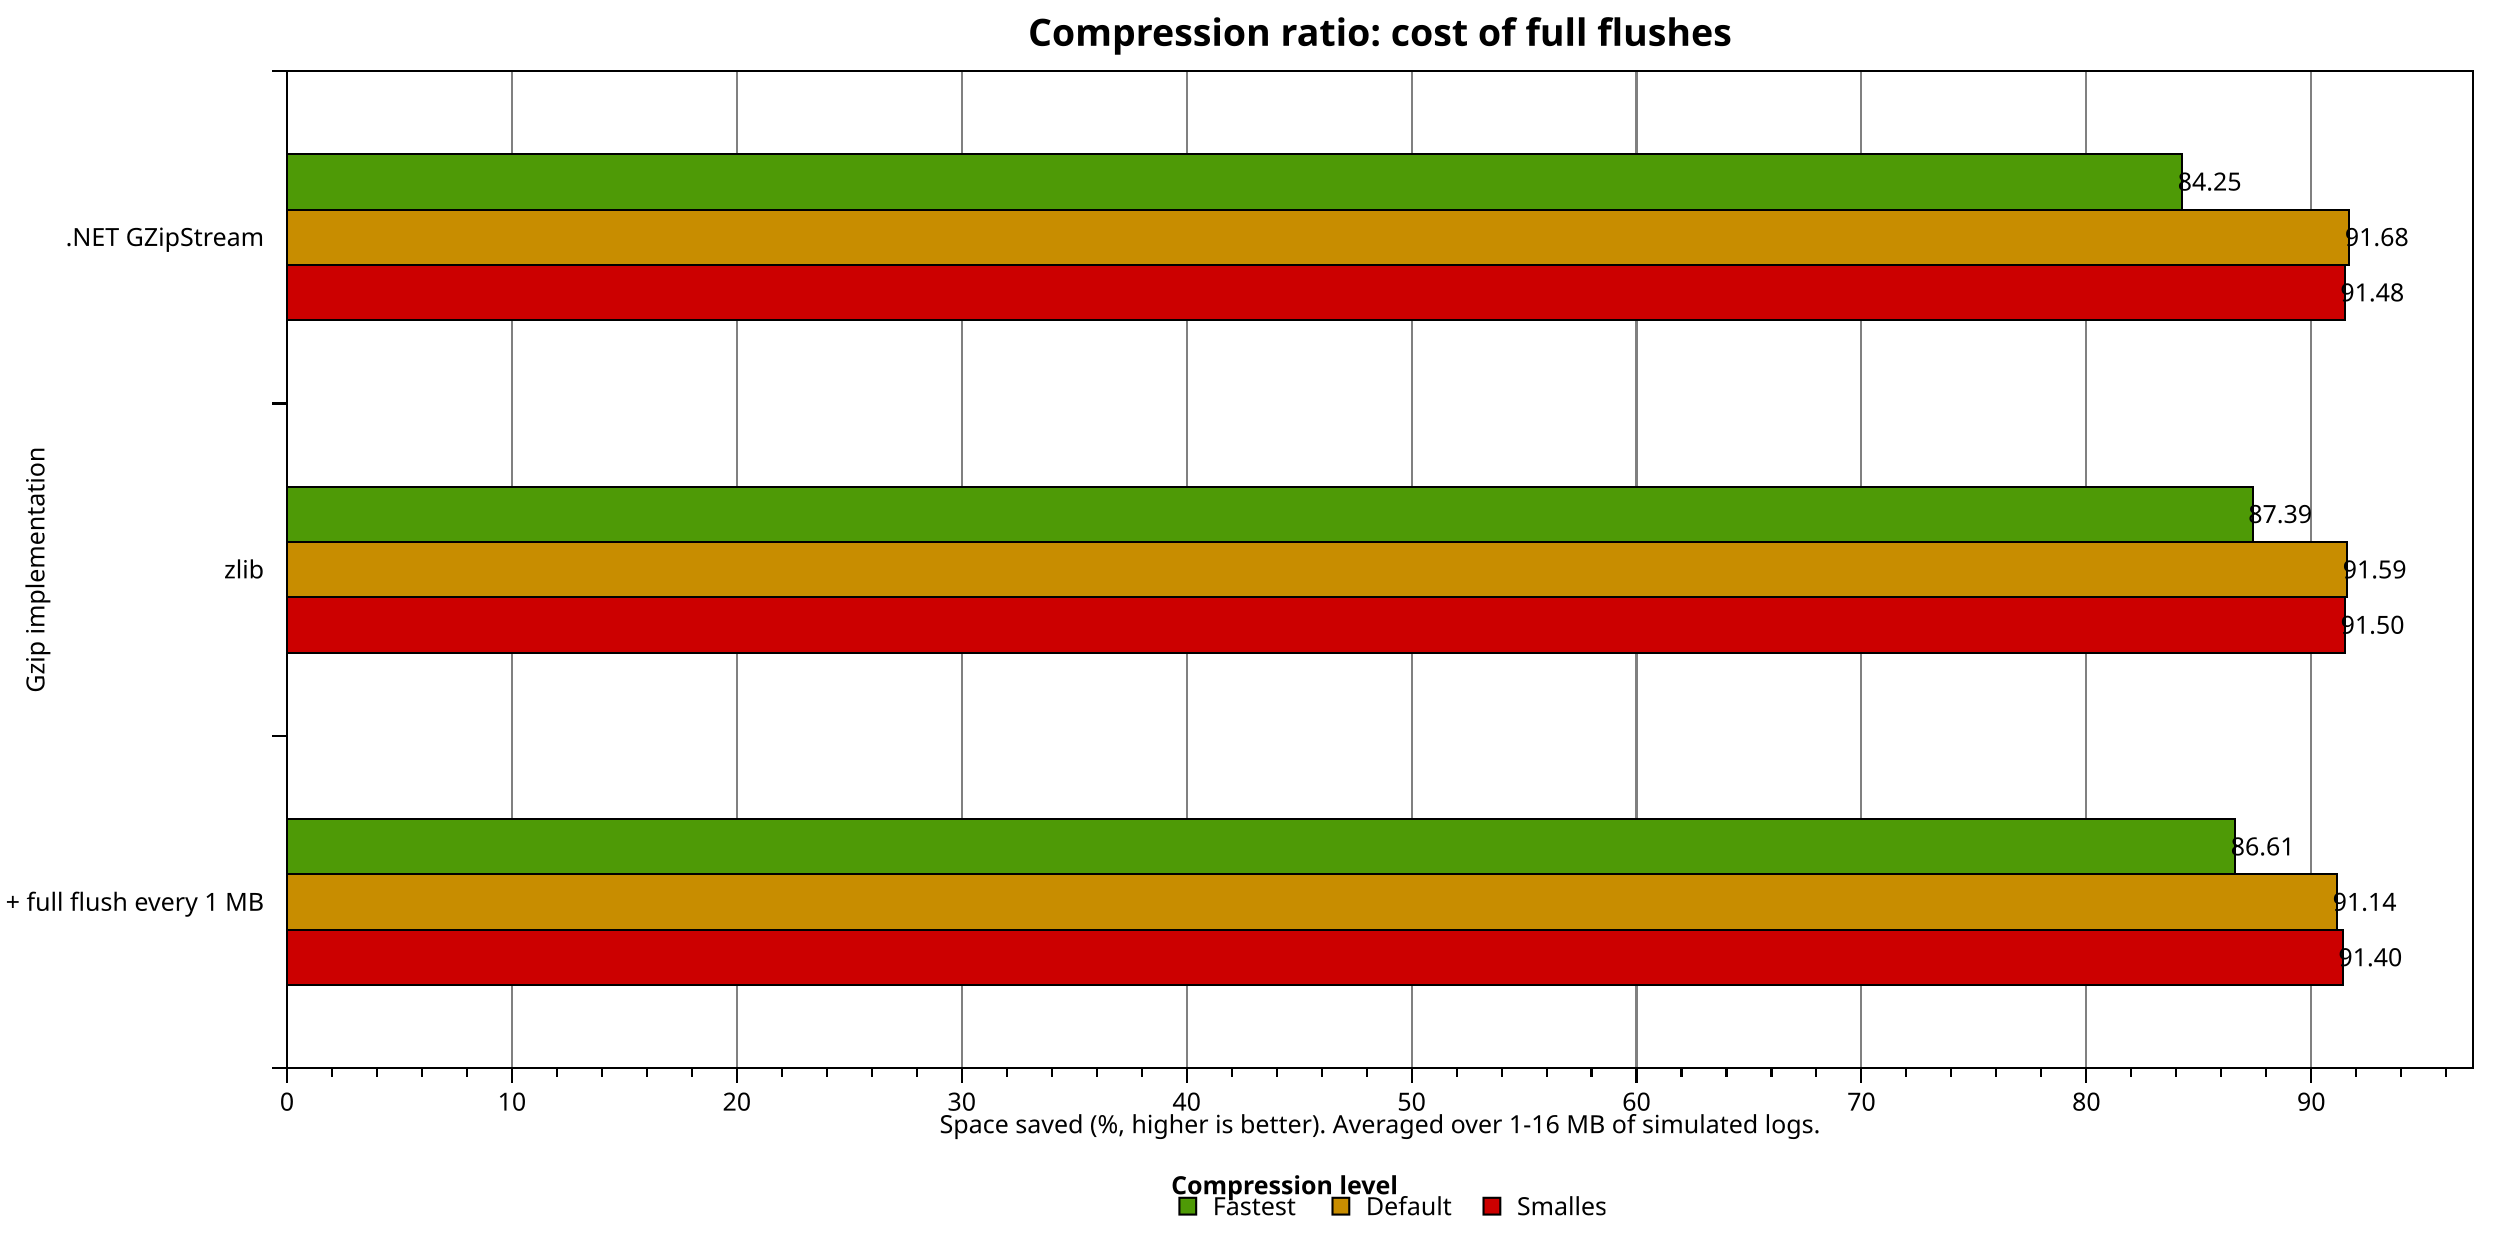
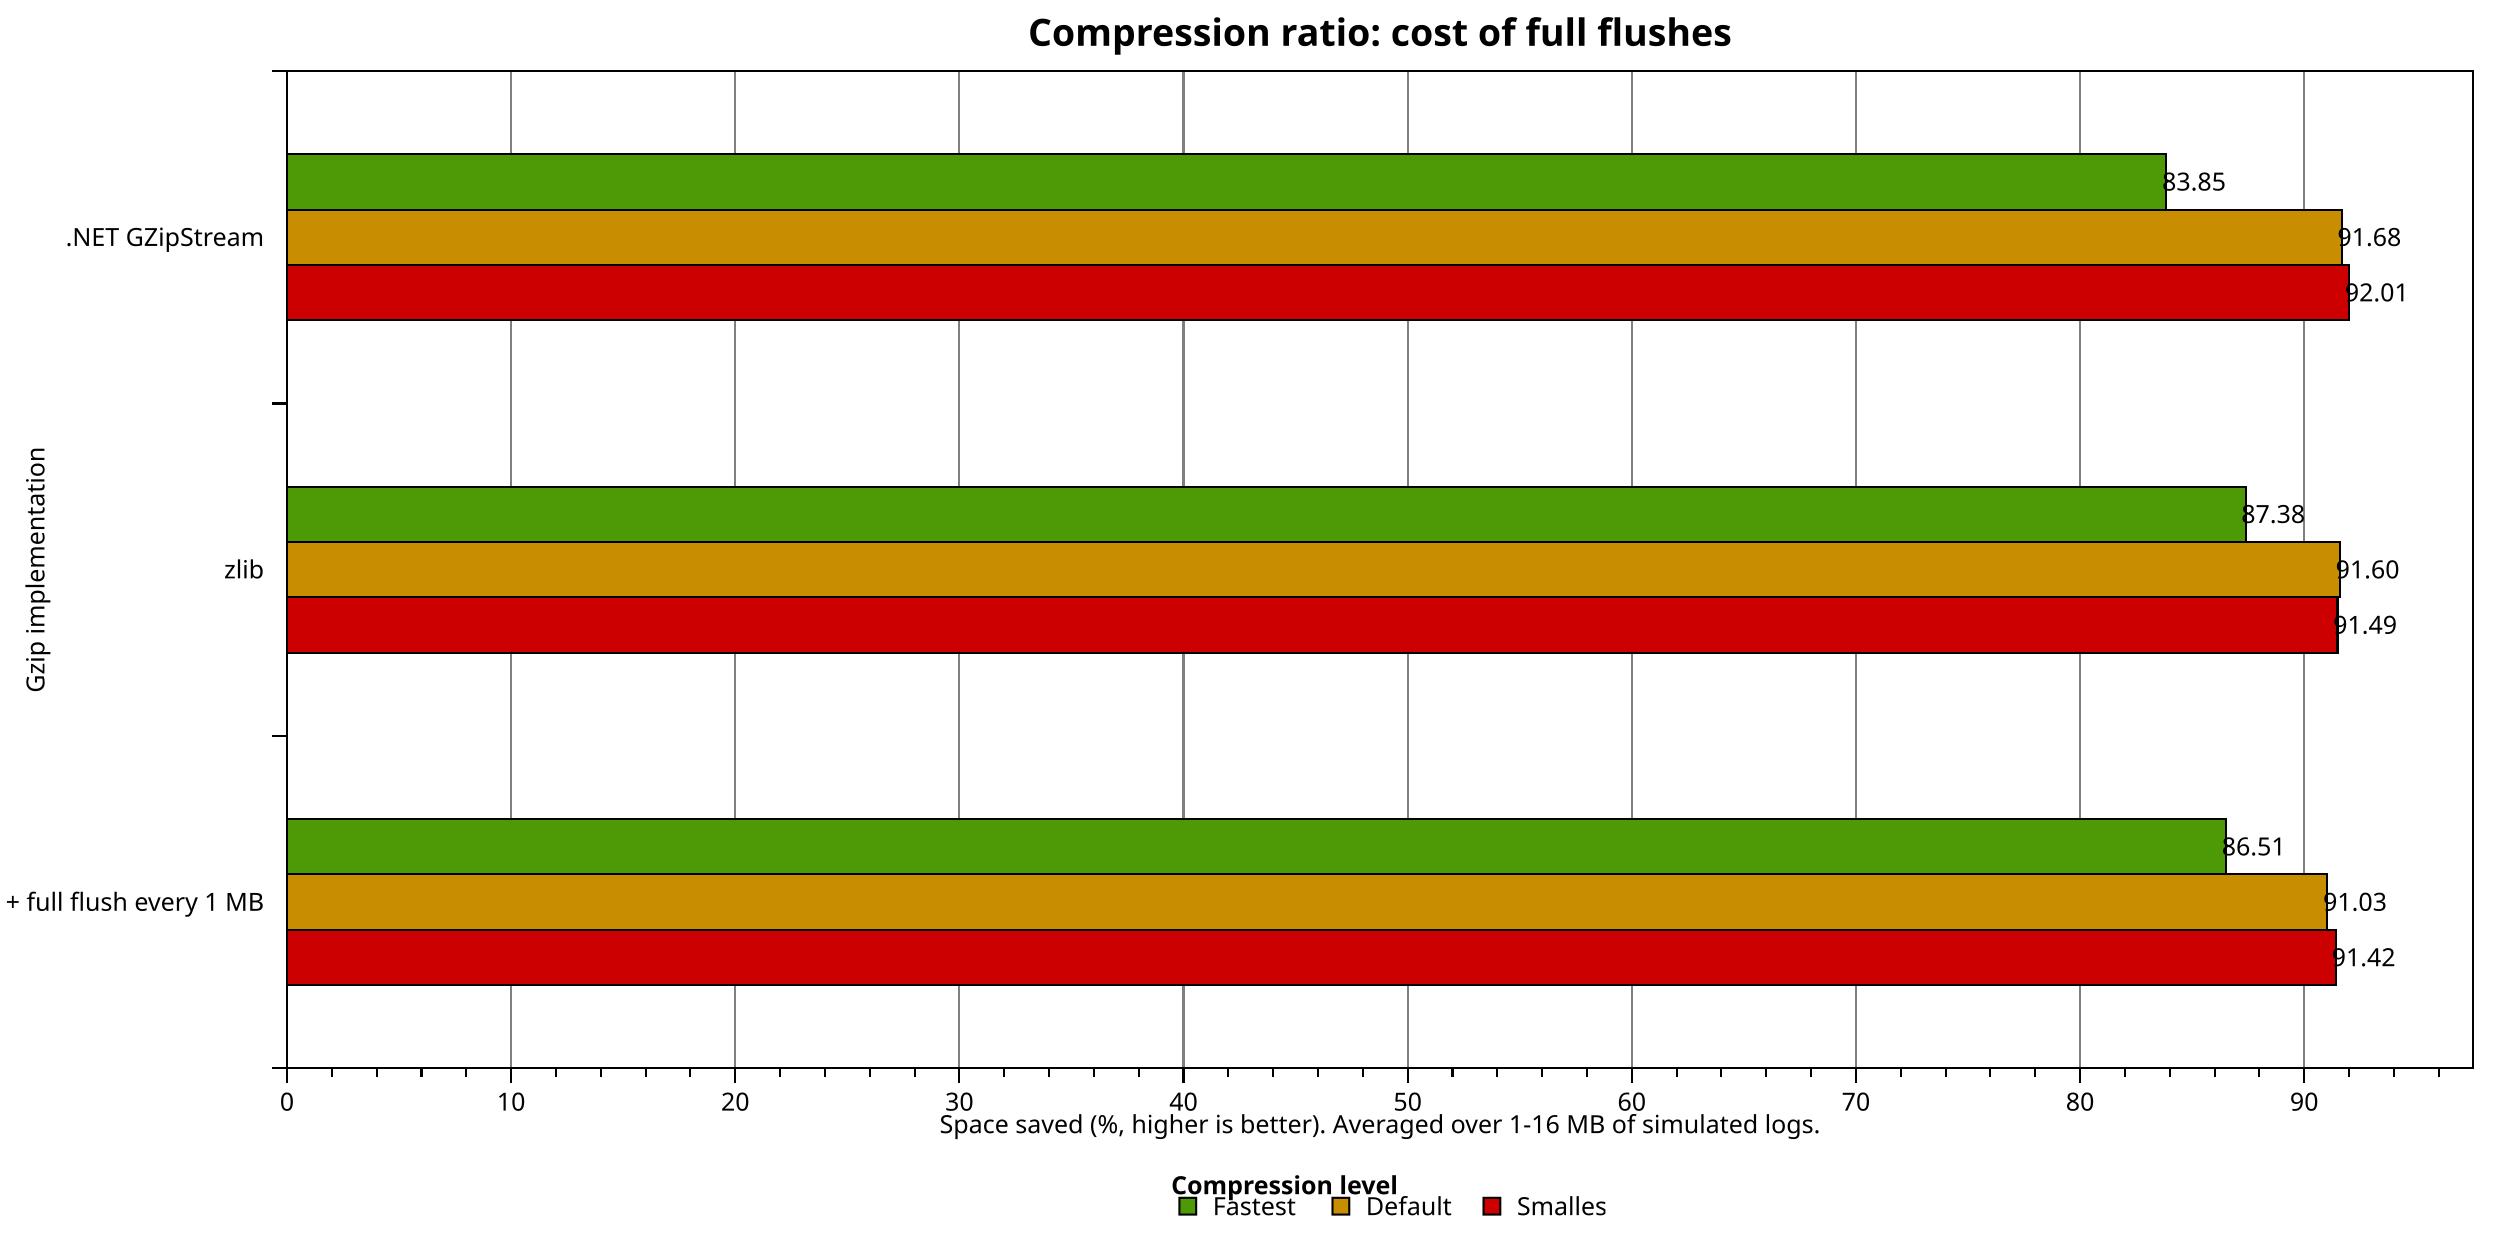
<svg xmlns="http://www.w3.org/2000/svg" width="1200" height="600" version="1.1">
+   <rect x="0" y="0" width="1200" height="600" style="fill:rgb(255,255,255);stroke:none;" />
  <defs>
    <clipPath id="clipPath1">
      <rect x="0" y="0" width="1200" height="600" />
    </clipPath>
  </defs>
  <g clip-path="url(#clipPath1)">
-     <polyline points="159.343,512.788 159.343,516.788" style="fill:none;stroke:black;stroke-width:1" shape-rendering="crispEdges" />
-     <polyline points="180.935,512.788 180.935,516.788" style="fill:none;stroke:black;stroke-width:1" shape-rendering="crispEdges" />
-     <polyline points="202.528,512.788 202.528,516.788" style="fill:none;stroke:black;stroke-width:1" shape-rendering="crispEdges" />
-     <polyline points="224.12,512.788 224.12,516.788" style="fill:none;stroke:black;stroke-width:1" shape-rendering="crispEdges" />
-     <polyline points="267.306,512.788 267.306,516.788" style="fill:none;stroke:black;stroke-width:1" shape-rendering="crispEdges" />
-     <polyline points="288.899,512.788 288.899,516.788" style="fill:none;stroke:black;stroke-width:1" shape-rendering="crispEdges" />
-     <polyline points="310.491,512.788 310.491,516.788" style="fill:none;stroke:black;stroke-width:1" shape-rendering="crispEdges" />
-     <polyline points="332.084,512.788 332.084,516.788" style="fill:none;stroke:black;stroke-width:1" shape-rendering="crispEdges" />
-     <polyline points="375.269,512.788 375.269,516.788" style="fill:none;stroke:black;stroke-width:1" shape-rendering="crispEdges" />
-     <polyline points="396.862,512.788 396.862,516.788" style="fill:none;stroke:black;stroke-width:1" shape-rendering="crispEdges" />
-     <polyline points="418.454,512.788 418.454,516.788" style="fill:none;stroke:black;stroke-width:1" shape-rendering="crispEdges" />
-     <polyline points="440.047,512.788 440.047,516.788" style="fill:none;stroke:black;stroke-width:1" shape-rendering="crispEdges" />
-     <polyline points="483.232,512.788 483.232,516.788" style="fill:none;stroke:black;stroke-width:1" shape-rendering="crispEdges" />
-     <polyline points="504.825,512.788 504.825,516.788" style="fill:none;stroke:black;stroke-width:1" shape-rendering="crispEdges" />
-     <polyline points="526.417,512.788 526.417,516.788" style="fill:none;stroke:black;stroke-width:1" shape-rendering="crispEdges" />
-     <polyline points="548.01,512.788 548.01,516.788" style="fill:none;stroke:black;stroke-width:1" shape-rendering="crispEdges" />
-     <polyline points="591.195,512.788 591.195,516.788" style="fill:none;stroke:black;stroke-width:1" shape-rendering="crispEdges" />
-     <polyline points="612.788,512.788 612.788,516.788" style="fill:none;stroke:black;stroke-width:1" shape-rendering="crispEdges" />
-     <polyline points="634.381,512.788 634.381,516.788" style="fill:none;stroke:black;stroke-width:1" shape-rendering="crispEdges" />
-     <polyline points="655.973,512.788 655.973,516.788" style="fill:none;stroke:black;stroke-width:1" shape-rendering="crispEdges" />
-     <polyline points="699.159,512.788 699.159,516.788" style="fill:none;stroke:black;stroke-width:1" shape-rendering="crispEdges" />
-     <polyline points="720.751,512.788 720.751,516.788" style="fill:none;stroke:black;stroke-width:1" shape-rendering="crispEdges" />
-     <polyline points="742.344,512.788 742.344,516.788" style="fill:none;stroke:black;stroke-width:1" shape-rendering="crispEdges" />
-     <polyline points="763.936,512.788 763.936,516.788" style="fill:none;stroke:black;stroke-width:1" shape-rendering="crispEdges" />
-     <polyline points="807.122,512.788 807.122,516.788" style="fill:none;stroke:black;stroke-width:1" shape-rendering="crispEdges" />
-     <polyline points="828.714,512.788 828.714,516.788" style="fill:none;stroke:black;stroke-width:1" shape-rendering="crispEdges" />
-     <polyline points="850.307,512.788 850.307,516.788" style="fill:none;stroke:black;stroke-width:1" shape-rendering="crispEdges" />
-     <polyline points="871.9,512.788 871.9,516.788" style="fill:none;stroke:black;stroke-width:1" shape-rendering="crispEdges" />
-     <polyline points="915.085,512.788 915.085,516.788" style="fill:none;stroke:black;stroke-width:1" shape-rendering="crispEdges" />
-     <polyline points="936.678,512.788 936.678,516.788" style="fill:none;stroke:black;stroke-width:1" shape-rendering="crispEdges" />
-     <polyline points="958.27,512.788 958.27,516.788" style="fill:none;stroke:black;stroke-width:1" shape-rendering="crispEdges" />
-     <polyline points="979.863,512.788 979.863,516.788" style="fill:none;stroke:black;stroke-width:1" shape-rendering="crispEdges" />
-     <polyline points="1023.048,512.788 1023.048,516.788" style="fill:none;stroke:black;stroke-width:1" shape-rendering="crispEdges" />
-     <polyline points="1044.641,512.788 1044.641,516.788" style="fill:none;stroke:black;stroke-width:1" shape-rendering="crispEdges" />
-     <polyline points="1066.233,512.788 1066.233,516.788" style="fill:none;stroke:black;stroke-width:1" shape-rendering="crispEdges" />
-     <polyline points="1087.826,512.788 1087.826,516.788" style="fill:none;stroke:black;stroke-width:1" shape-rendering="crispEdges" />
-     <polyline points="1131.011,512.788 1131.011,516.788" style="fill:none;stroke:black;stroke-width:1" shape-rendering="crispEdges" />
-     <polyline points="1152.604,512.788 1152.604,516.788" style="fill:none;stroke:black;stroke-width:1" shape-rendering="crispEdges" />
-     <polyline points="1174.197,512.788 1174.197,516.788" style="fill:none;stroke:black;stroke-width:1" shape-rendering="crispEdges" />
+     <polyline points="159.267,512.788 159.267,516.788" style="fill:none;stroke:black;stroke-width:1" shape-rendering="crispEdges" />
+     <polyline points="180.784,512.788 180.784,516.788" style="fill:none;stroke:black;stroke-width:1" shape-rendering="crispEdges" />
+     <polyline points="202.301,512.788 202.301,516.788" style="fill:none;stroke:black;stroke-width:1" shape-rendering="crispEdges" />
+     <polyline points="223.818,512.788 223.818,516.788" style="fill:none;stroke:black;stroke-width:1" shape-rendering="crispEdges" />
+     <polyline points="266.852,512.788 266.852,516.788" style="fill:none;stroke:black;stroke-width:1" shape-rendering="crispEdges" />
+     <polyline points="288.369,512.788 288.369,516.788" style="fill:none;stroke:black;stroke-width:1" shape-rendering="crispEdges" />
+     <polyline points="309.886,512.788 309.886,516.788" style="fill:none;stroke:black;stroke-width:1" shape-rendering="crispEdges" />
+     <polyline points="331.403,512.788 331.403,516.788" style="fill:none;stroke:black;stroke-width:1" shape-rendering="crispEdges" />
+     <polyline points="374.437,512.788 374.437,516.788" style="fill:none;stroke:black;stroke-width:1" shape-rendering="crispEdges" />
+     <polyline points="395.954,512.788 395.954,516.788" style="fill:none;stroke:black;stroke-width:1" shape-rendering="crispEdges" />
+     <polyline points="417.471,512.788 417.471,516.788" style="fill:none;stroke:black;stroke-width:1" shape-rendering="crispEdges" />
+     <polyline points="438.988,512.788 438.988,516.788" style="fill:none;stroke:black;stroke-width:1" shape-rendering="crispEdges" />
+     <polyline points="482.022,512.788 482.022,516.788" style="fill:none;stroke:black;stroke-width:1" shape-rendering="crispEdges" />
+     <polyline points="503.539,512.788 503.539,516.788" style="fill:none;stroke:black;stroke-width:1" shape-rendering="crispEdges" />
+     <polyline points="525.056,512.788 525.056,516.788" style="fill:none;stroke:black;stroke-width:1" shape-rendering="crispEdges" />
+     <polyline points="546.573,512.788 546.573,516.788" style="fill:none;stroke:black;stroke-width:1" shape-rendering="crispEdges" />
+     <polyline points="589.607,512.788 589.607,516.788" style="fill:none;stroke:black;stroke-width:1" shape-rendering="crispEdges" />
+     <polyline points="611.124,512.788 611.124,516.788" style="fill:none;stroke:black;stroke-width:1" shape-rendering="crispEdges" />
+     <polyline points="632.641,512.788 632.641,516.788" style="fill:none;stroke:black;stroke-width:1" shape-rendering="crispEdges" />
+     <polyline points="654.158,512.788 654.158,516.788" style="fill:none;stroke:black;stroke-width:1" shape-rendering="crispEdges" />
+     <polyline points="697.192,512.788 697.192,516.788" style="fill:none;stroke:black;stroke-width:1" shape-rendering="crispEdges" />
+     <polyline points="718.709,512.788 718.709,516.788" style="fill:none;stroke:black;stroke-width:1" shape-rendering="crispEdges" />
+     <polyline points="740.226,512.788 740.226,516.788" style="fill:none;stroke:black;stroke-width:1" shape-rendering="crispEdges" />
+     <polyline points="761.743,512.788 761.743,516.788" style="fill:none;stroke:black;stroke-width:1" shape-rendering="crispEdges" />
+     <polyline points="804.778,512.788 804.778,516.788" style="fill:none;stroke:black;stroke-width:1" shape-rendering="crispEdges" />
+     <polyline points="826.294,512.788 826.294,516.788" style="fill:none;stroke:black;stroke-width:1" shape-rendering="crispEdges" />
+     <polyline points="847.812,512.788 847.812,516.788" style="fill:none;stroke:black;stroke-width:1" shape-rendering="crispEdges" />
+     <polyline points="869.328,512.788 869.328,516.788" style="fill:none;stroke:black;stroke-width:1" shape-rendering="crispEdges" />
+     <polyline points="912.362,512.788 912.362,516.788" style="fill:none;stroke:black;stroke-width:1" shape-rendering="crispEdges" />
+     <polyline points="933.88,512.788 933.88,516.788" style="fill:none;stroke:black;stroke-width:1" shape-rendering="crispEdges" />
+     <polyline points="955.397,512.788 955.397,516.788" style="fill:none;stroke:black;stroke-width:1" shape-rendering="crispEdges" />
+     <polyline points="976.914,512.788 976.914,516.788" style="fill:none;stroke:black;stroke-width:1" shape-rendering="crispEdges" />
+     <polyline points="1019.948,512.788 1019.948,516.788" style="fill:none;stroke:black;stroke-width:1" shape-rendering="crispEdges" />
+     <polyline points="1041.465,512.788 1041.465,516.788" style="fill:none;stroke:black;stroke-width:1" shape-rendering="crispEdges" />
+     <polyline points="1062.982,512.788 1062.982,516.788" style="fill:none;stroke:black;stroke-width:1" shape-rendering="crispEdges" />
+     <polyline points="1084.499,512.788 1084.499,516.788" style="fill:none;stroke:black;stroke-width:1" shape-rendering="crispEdges" />
+     <polyline points="1127.533,512.788 1127.533,516.788" style="fill:none;stroke:black;stroke-width:1" shape-rendering="crispEdges" />
+     <polyline points="1149.05,512.788 1149.05,516.788" style="fill:none;stroke:black;stroke-width:1" shape-rendering="crispEdges" />
+     <polyline points="1170.567,512.788 1170.567,516.788" style="fill:none;stroke:black;stroke-width:1" shape-rendering="crispEdges" />
    <text dominant-baseline="middle" text-anchor="end" transform="translate(126.75,113.8863)" font-family="Segoe UI" font-size="12" font-weight="400" fill="black">.NET GZipStream</text>
    <text dominant-baseline="middle" text-anchor="end" transform="translate(126.75,273.447)" font-family="Segoe UI" font-size="12" font-weight="400" fill="black">zlib</text>
    <text dominant-baseline="middle" text-anchor="end" transform="translate(126.75,433.0077)" font-family="Segoe UI" font-size="12" font-weight="400" fill="black">zlib + full flush every 1 MB</text>
    <polyline points="137.75,34.106 130.75,34.106" style="fill:none;stroke:black;stroke-width:1" shape-rendering="crispEdges" />
    <polyline points="137.75,193.667 130.75,193.667" style="fill:none;stroke:black;stroke-width:1" shape-rendering="crispEdges" />
    <polyline points="137.75,353.227 130.75,353.227" style="fill:none;stroke:black;stroke-width:1" shape-rendering="crispEdges" />
    <polyline points="137.75,512.788 130.75,512.788" style="fill:none;stroke:black;stroke-width:1" shape-rendering="crispEdges" />
    <text dominant-baseline="hanging" text-anchor="middle" transform="translate(12,273.447) rotate(-90)" font-family="Segoe UI" font-size="12" font-weight="400" fill="black">Gzip implementation</text>
    <text dominant-baseline="hanging" text-anchor="middle" transform="translate(137.75,523.788)" font-family="Segoe UI" font-size="12" font-weight="400" fill="black">0</text>
-     <text dominant-baseline="hanging" text-anchor="middle" transform="translate(245.7132,523.788)" font-family="Segoe UI" font-size="12" font-weight="400" fill="black">10</text>
-     <text dominant-baseline="hanging" text-anchor="middle" transform="translate(353.6764,523.788)" font-family="Segoe UI" font-size="12" font-weight="400" fill="black">20</text>
-     <text dominant-baseline="hanging" text-anchor="middle" transform="translate(461.6395,523.788)" font-family="Segoe UI" font-size="12" font-weight="400" fill="black">30</text>
-     <text dominant-baseline="hanging" text-anchor="middle" transform="translate(569.6027,523.788)" font-family="Segoe UI" font-size="12" font-weight="400" fill="black">40</text>
-     <text dominant-baseline="hanging" text-anchor="middle" transform="translate(677.5659,523.788)" font-family="Segoe UI" font-size="12" font-weight="400" fill="black">50</text>
-     <text dominant-baseline="hanging" text-anchor="middle" transform="translate(785.5291,523.788)" font-family="Segoe UI" font-size="12" font-weight="400" fill="black">60</text>
-     <text dominant-baseline="hanging" text-anchor="middle" transform="translate(893.4923,523.788)" font-family="Segoe UI" font-size="12" font-weight="400" fill="black">70</text>
-     <text dominant-baseline="hanging" text-anchor="middle" transform="translate(1001.455,523.788)" font-family="Segoe UI" font-size="12" font-weight="400" fill="black">80</text>
-     <text dominant-baseline="hanging" text-anchor="middle" transform="translate(1109.419,523.788)" font-family="Segoe UI" font-size="12" font-weight="400" fill="black">90</text>
+     <text dominant-baseline="hanging" text-anchor="middle" transform="translate(245.3351,523.788)" font-family="Segoe UI" font-size="12" font-weight="400" fill="black">10</text>
+     <text dominant-baseline="hanging" text-anchor="middle" transform="translate(352.9201,523.788)" font-family="Segoe UI" font-size="12" font-weight="400" fill="black">20</text>
+     <text dominant-baseline="hanging" text-anchor="middle" transform="translate(460.5052,523.788)" font-family="Segoe UI" font-size="12" font-weight="400" fill="black">30</text>
+     <text dominant-baseline="hanging" text-anchor="middle" transform="translate(568.0903,523.788)" font-family="Segoe UI" font-size="12" font-weight="400" fill="black">40</text>
+     <text dominant-baseline="hanging" text-anchor="middle" transform="translate(675.6754,523.788)" font-family="Segoe UI" font-size="12" font-weight="400" fill="black">50</text>
+     <text dominant-baseline="hanging" text-anchor="middle" transform="translate(783.2604,523.788)" font-family="Segoe UI" font-size="12" font-weight="400" fill="black">60</text>
+     <text dominant-baseline="hanging" text-anchor="middle" transform="translate(890.8455,523.788)" font-family="Segoe UI" font-size="12" font-weight="400" fill="black">70</text>
+     <text dominant-baseline="hanging" text-anchor="middle" transform="translate(998.4306,523.788)" font-family="Segoe UI" font-size="12" font-weight="400" fill="black">80</text>
+     <text dominant-baseline="hanging" text-anchor="middle" transform="translate(1106.016,523.788)" font-family="Segoe UI" font-size="12" font-weight="400" fill="black">90</text>
    <polyline points="137.75,34.106 137.75,512.788" style="fill:none;stroke:rgb(128,128,128);stroke-width:1" shape-rendering="crispEdges" />
-     <polyline points="245.713,34.106 245.713,512.788" style="fill:none;stroke:rgb(128,128,128);stroke-width:1" shape-rendering="crispEdges" />
-     <polyline points="353.676,34.106 353.676,512.788" style="fill:none;stroke:rgb(128,128,128);stroke-width:1" shape-rendering="crispEdges" />
-     <polyline points="461.639,34.106 461.639,512.788" style="fill:none;stroke:rgb(128,128,128);stroke-width:1" shape-rendering="crispEdges" />
-     <polyline points="569.603,34.106 569.603,512.788" style="fill:none;stroke:rgb(128,128,128);stroke-width:1" shape-rendering="crispEdges" />
-     <polyline points="677.566,34.106 677.566,512.788" style="fill:none;stroke:rgb(128,128,128);stroke-width:1" shape-rendering="crispEdges" />
-     <polyline points="785.529,34.106 785.529,512.788" style="fill:none;stroke:rgb(128,128,128);stroke-width:1" shape-rendering="crispEdges" />
-     <polyline points="893.492,34.106 893.492,512.788" style="fill:none;stroke:rgb(128,128,128);stroke-width:1" shape-rendering="crispEdges" />
-     <polyline points="1001.455,34.106 1001.455,512.788" style="fill:none;stroke:rgb(128,128,128);stroke-width:1" shape-rendering="crispEdges" />
-     <polyline points="1109.419,34.106 1109.419,512.788" style="fill:none;stroke:rgb(128,128,128);stroke-width:1" shape-rendering="crispEdges" />
+     <polyline points="245.335,34.106 245.335,512.788" style="fill:none;stroke:rgb(128,128,128);stroke-width:1" shape-rendering="crispEdges" />
+     <polyline points="352.92,34.106 352.92,512.788" style="fill:none;stroke:rgb(128,128,128);stroke-width:1" shape-rendering="crispEdges" />
+     <polyline points="460.505,34.106 460.505,512.788" style="fill:none;stroke:rgb(128,128,128);stroke-width:1" shape-rendering="crispEdges" />
+     <polyline points="568.09,34.106 568.09,512.788" style="fill:none;stroke:rgb(128,128,128);stroke-width:1" shape-rendering="crispEdges" />
+     <polyline points="675.675,34.106 675.675,512.788" style="fill:none;stroke:rgb(128,128,128);stroke-width:1" shape-rendering="crispEdges" />
+     <polyline points="783.26,34.106 783.26,512.788" style="fill:none;stroke:rgb(128,128,128);stroke-width:1" shape-rendering="crispEdges" />
+     <polyline points="890.846,34.106 890.846,512.788" style="fill:none;stroke:rgb(128,128,128);stroke-width:1" shape-rendering="crispEdges" />
+     <polyline points="998.431,34.106 998.431,512.788" style="fill:none;stroke:rgb(128,128,128);stroke-width:1" shape-rendering="crispEdges" />
+     <polyline points="1106.016,34.106 1106.016,512.788" style="fill:none;stroke:rgb(128,128,128);stroke-width:1" shape-rendering="crispEdges" />
    <polyline points="137.75,512.788 137.75,519.788" style="fill:none;stroke:black;stroke-width:1" shape-rendering="crispEdges" />
-     <polyline points="245.713,512.788 245.713,519.788" style="fill:none;stroke:black;stroke-width:1" shape-rendering="crispEdges" />
-     <polyline points="353.676,512.788 353.676,519.788" style="fill:none;stroke:black;stroke-width:1" shape-rendering="crispEdges" />
-     <polyline points="461.639,512.788 461.639,519.788" style="fill:none;stroke:black;stroke-width:1" shape-rendering="crispEdges" />
-     <polyline points="569.603,512.788 569.603,519.788" style="fill:none;stroke:black;stroke-width:1" shape-rendering="crispEdges" />
-     <polyline points="677.566,512.788 677.566,519.788" style="fill:none;stroke:black;stroke-width:1" shape-rendering="crispEdges" />
-     <polyline points="785.529,512.788 785.529,519.788" style="fill:none;stroke:black;stroke-width:1" shape-rendering="crispEdges" />
-     <polyline points="893.492,512.788 893.492,519.788" style="fill:none;stroke:black;stroke-width:1" shape-rendering="crispEdges" />
-     <polyline points="1001.455,512.788 1001.455,519.788" style="fill:none;stroke:black;stroke-width:1" shape-rendering="crispEdges" />
-     <polyline points="1109.419,512.788 1109.419,519.788" style="fill:none;stroke:black;stroke-width:1" shape-rendering="crispEdges" />
+     <polyline points="245.335,512.788 245.335,519.788" style="fill:none;stroke:black;stroke-width:1" shape-rendering="crispEdges" />
+     <polyline points="352.92,512.788 352.92,519.788" style="fill:none;stroke:black;stroke-width:1" shape-rendering="crispEdges" />
+     <polyline points="460.505,512.788 460.505,519.788" style="fill:none;stroke:black;stroke-width:1" shape-rendering="crispEdges" />
+     <polyline points="568.09,512.788 568.09,519.788" style="fill:none;stroke:black;stroke-width:1" shape-rendering="crispEdges" />
+     <polyline points="675.675,512.788 675.675,519.788" style="fill:none;stroke:black;stroke-width:1" shape-rendering="crispEdges" />
+     <polyline points="783.26,512.788 783.26,519.788" style="fill:none;stroke:black;stroke-width:1" shape-rendering="crispEdges" />
+     <polyline points="890.846,512.788 890.846,519.788" style="fill:none;stroke:black;stroke-width:1" shape-rendering="crispEdges" />
+     <polyline points="998.431,512.788 998.431,519.788" style="fill:none;stroke:black;stroke-width:1" shape-rendering="crispEdges" />
+     <polyline points="1106.016,512.788 1106.016,519.788" style="fill:none;stroke:black;stroke-width:1" shape-rendering="crispEdges" />
    <text dominant-baseline="baseline" text-anchor="middle" transform="translate(662.373,543.894)" font-family="Segoe UI" font-size="12" font-weight="400" fill="black">Space saved (%, higher is better). Averaged over 1-16 MB of simulated logs.</text>
  </g>
  <defs>
    <clipPath id="clipPath2">
      <rect x="137.75" y="34.106" width="1049.246" height="478.682" />
    </clipPath>
  </defs>
  <g clip-path="url(#clipPath2)">
-     <rect x="137.75" y="73.996" width="909.625" height="26.593" style="fill:rgb(78,154,6);stroke:black;stroke-width:1" shape-rendering="crispEdges" />
-     <text dominant-baseline="middle" text-anchor="middle" transform="translate(1060.629,87.2929)" font-family="Segoe UI" font-size="12" font-weight="400" fill="black">84.25</text>
-     <rect x="137.75" y="233.557" width="943.482" height="26.593" style="fill:rgb(78,154,6);stroke:black;stroke-width:1" shape-rendering="crispEdges" />
-     <text dominant-baseline="middle" text-anchor="middle" transform="translate(1094.487,246.8536)" font-family="Segoe UI" font-size="12" font-weight="400" fill="black">87.39</text>
-     <rect x="137.75" y="393.118" width="935.064" height="26.593" style="fill:rgb(78,154,6);stroke:black;stroke-width:1" shape-rendering="crispEdges" />
-     <text dominant-baseline="middle" text-anchor="middle" transform="translate(1086.069,406.4142)" font-family="Segoe UI" font-size="12" font-weight="400" fill="black">86.61</text>
-     <rect x="137.75" y="100.59" width="989.855" height="26.593" style="fill:rgb(200,141,0);stroke:black;stroke-width:1" shape-rendering="crispEdges" />
-     <text dominant-baseline="middle" text-anchor="middle" transform="translate(1140.859,113.8863)" font-family="Segoe UI" font-size="12" font-weight="400" fill="black">91.68</text>
-     <rect x="137.75" y="260.15" width="988.822" height="26.593" style="fill:rgb(200,141,0);stroke:black;stroke-width:1" shape-rendering="crispEdges" />
-     <text dominant-baseline="middle" text-anchor="middle" transform="translate(1139.827,273.447)" font-family="Segoe UI" font-size="12" font-weight="400" fill="black">91.59</text>
-     <rect x="137.75" y="419.711" width="983.998" height="26.593" style="fill:rgb(200,141,0);stroke:black;stroke-width:1" shape-rendering="crispEdges" />
-     <text dominant-baseline="middle" text-anchor="middle" transform="translate(1135.003,433.0077)" font-family="Segoe UI" font-size="12" font-weight="400" fill="black">91.14</text>
-     <rect x="137.75" y="127.183" width="987.695" height="26.593" style="fill:rgb(204,0,0);stroke:black;stroke-width:1" shape-rendering="crispEdges" />
-     <text dominant-baseline="middle" text-anchor="middle" transform="translate(1138.7,140.4798)" font-family="Segoe UI" font-size="12" font-weight="400" fill="black">91.48</text>
-     <rect x="137.75" y="286.744" width="987.817" height="26.593" style="fill:rgb(204,0,0);stroke:black;stroke-width:1" shape-rendering="crispEdges" />
-     <text dominant-baseline="middle" text-anchor="middle" transform="translate(1138.822,300.0404)" font-family="Segoe UI" font-size="12" font-weight="400" fill="black">91.50</text>
-     <rect x="137.75" y="446.304" width="986.76" height="26.593" style="fill:rgb(204,0,0);stroke:black;stroke-width:1" shape-rendering="crispEdges" />
-     <text dominant-baseline="middle" text-anchor="middle" transform="translate(1137.765,459.6011)" font-family="Segoe UI" font-size="12" font-weight="400" fill="black">91.40</text>
+     <rect x="137.75" y="73.996" width="902.127" height="26.593" style="fill:rgb(78,154,6);stroke:black;stroke-width:1" shape-rendering="crispEdges" />
+     <text dominant-baseline="middle" text-anchor="middle" transform="translate(1053.131,87.2929)" font-family="Segoe UI" font-size="12" font-weight="400" fill="black">83.85</text>
+     <rect x="137.75" y="233.557" width="940.126" height="26.593" style="fill:rgb(78,154,6);stroke:black;stroke-width:1" shape-rendering="crispEdges" />
+     <text dominant-baseline="middle" text-anchor="middle" transform="translate(1091.13,246.8536)" font-family="Segoe UI" font-size="12" font-weight="400" fill="black">87.38</text>
+     <rect x="137.75" y="393.118" width="930.766" height="26.593" style="fill:rgb(78,154,6);stroke:black;stroke-width:1" shape-rendering="crispEdges" />
+     <text dominant-baseline="middle" text-anchor="middle" transform="translate(1081.77,406.4142)" font-family="Segoe UI" font-size="12" font-weight="400" fill="black">86.51</text>
+     <rect x="137.75" y="100.59" width="986.293" height="26.593" style="fill:rgb(200,141,0);stroke:black;stroke-width:1" shape-rendering="crispEdges" />
+     <text dominant-baseline="middle" text-anchor="middle" transform="translate(1137.297,113.8863)" font-family="Segoe UI" font-size="12" font-weight="400" fill="black">91.68</text>
+     <rect x="137.75" y="260.15" width="985.43" height="26.593" style="fill:rgb(200,141,0);stroke:black;stroke-width:1" shape-rendering="crispEdges" />
+     <text dominant-baseline="middle" text-anchor="middle" transform="translate(1136.434,273.447)" font-family="Segoe UI" font-size="12" font-weight="400" fill="black">91.60</text>
+     <rect x="137.75" y="419.711" width="979.4" height="26.593" style="fill:rgb(200,141,0);stroke:black;stroke-width:1" shape-rendering="crispEdges" />
+     <text dominant-baseline="middle" text-anchor="middle" transform="translate(1130.405,433.0077)" font-family="Segoe UI" font-size="12" font-weight="400" fill="black">91.03</text>
+     <rect x="137.75" y="127.183" width="989.855" height="26.593" style="fill:rgb(204,0,0);stroke:black;stroke-width:1" shape-rendering="crispEdges" />
+     <text dominant-baseline="middle" text-anchor="middle" transform="translate(1140.859,140.4798)" font-family="Segoe UI" font-size="12" font-weight="400" fill="black">92.01</text>
+     <rect x="137.75" y="286.744" width="984.256" height="26.593" style="fill:rgb(204,0,0);stroke:black;stroke-width:1" shape-rendering="crispEdges" />
+     <text dominant-baseline="middle" text-anchor="middle" transform="translate(1135.26,300.0404)" font-family="Segoe UI" font-size="12" font-weight="400" fill="black">91.49</text>
+     <rect x="137.75" y="446.304" width="983.537" height="26.593" style="fill:rgb(204,0,0);stroke:black;stroke-width:1" shape-rendering="crispEdges" />
+     <text dominant-baseline="middle" text-anchor="middle" transform="translate(1134.542,459.6011)" font-family="Segoe UI" font-size="12" font-weight="400" fill="black">91.42</text>
  </g>
  <defs>
    <clipPath id="clipPath3">
      <rect x="0" y="0" width="1200" height="600" />
    </clipPath>
  </defs>
  <g clip-path="url(#clipPath3)">
    <text dominant-baseline="hanging" text-anchor="middle" transform="translate(662.373,8)" font-family="Segoe UI" font-size="18" font-weight="700" fill="black">Compression ratio: cost of full flushes</text>
    <rect x="137.75" y="34.106" width="1049.246" height="478.682" style="fill:none;stroke:black;stroke-width:1" shape-rendering="crispEdges" />
    <rect x="554.14" y="555.894" width="216.466" height="36.106" style="fill:none;stroke:none;" shape-rendering="crispEdges" />
    <text dominant-baseline="hanging" text-anchor="start" transform="translate(562.14,563.894)" font-family="Segoe UI" font-size="12" font-weight="700" fill="black">Compression level</text>
  </g>
  <defs>
    <clipPath id="clipPath4">
      <rect x="554.14" y="555.894" width="216.466" height="36.106" />
    </clipPath>
  </defs>
  <g clip-path="url(#clipPath4)">
    <text dominant-baseline="hanging" text-anchor="start" transform="translate(582.14,573.947)" font-family="Segoe UI" font-size="12" font-weight="400" fill="black">Fastest</text>
    <rect x="566.119" y="574.952" width="8.042" height="8.042" style="fill:rgb(78,154,6);stroke:black;stroke-width:1" />
    <text dominant-baseline="hanging" text-anchor="start" transform="translate(655.624,573.947)" font-family="Segoe UI" font-size="12" font-weight="400" fill="black">Default</text>
    <rect x="639.603" y="574.952" width="8.042" height="8.042" style="fill:rgb(200,141,0);stroke:black;stroke-width:1" />
    <text dominant-baseline="hanging" text-anchor="start" transform="translate(728.118,573.947)" font-family="Segoe UI" font-size="12" font-weight="400" fill="black">Smallest</text>
    <rect x="712.097" y="574.952" width="8.042" height="8.042" style="fill:rgb(204,0,0);stroke:black;stroke-width:1" />
  </g>
  <defs>
    <clipPath id="clipPath5">
      <rect x="0" y="0" width="1200" height="600" />
    </clipPath>
  </defs>
  <g clip-path="url(#clipPath5)" />
</svg>
